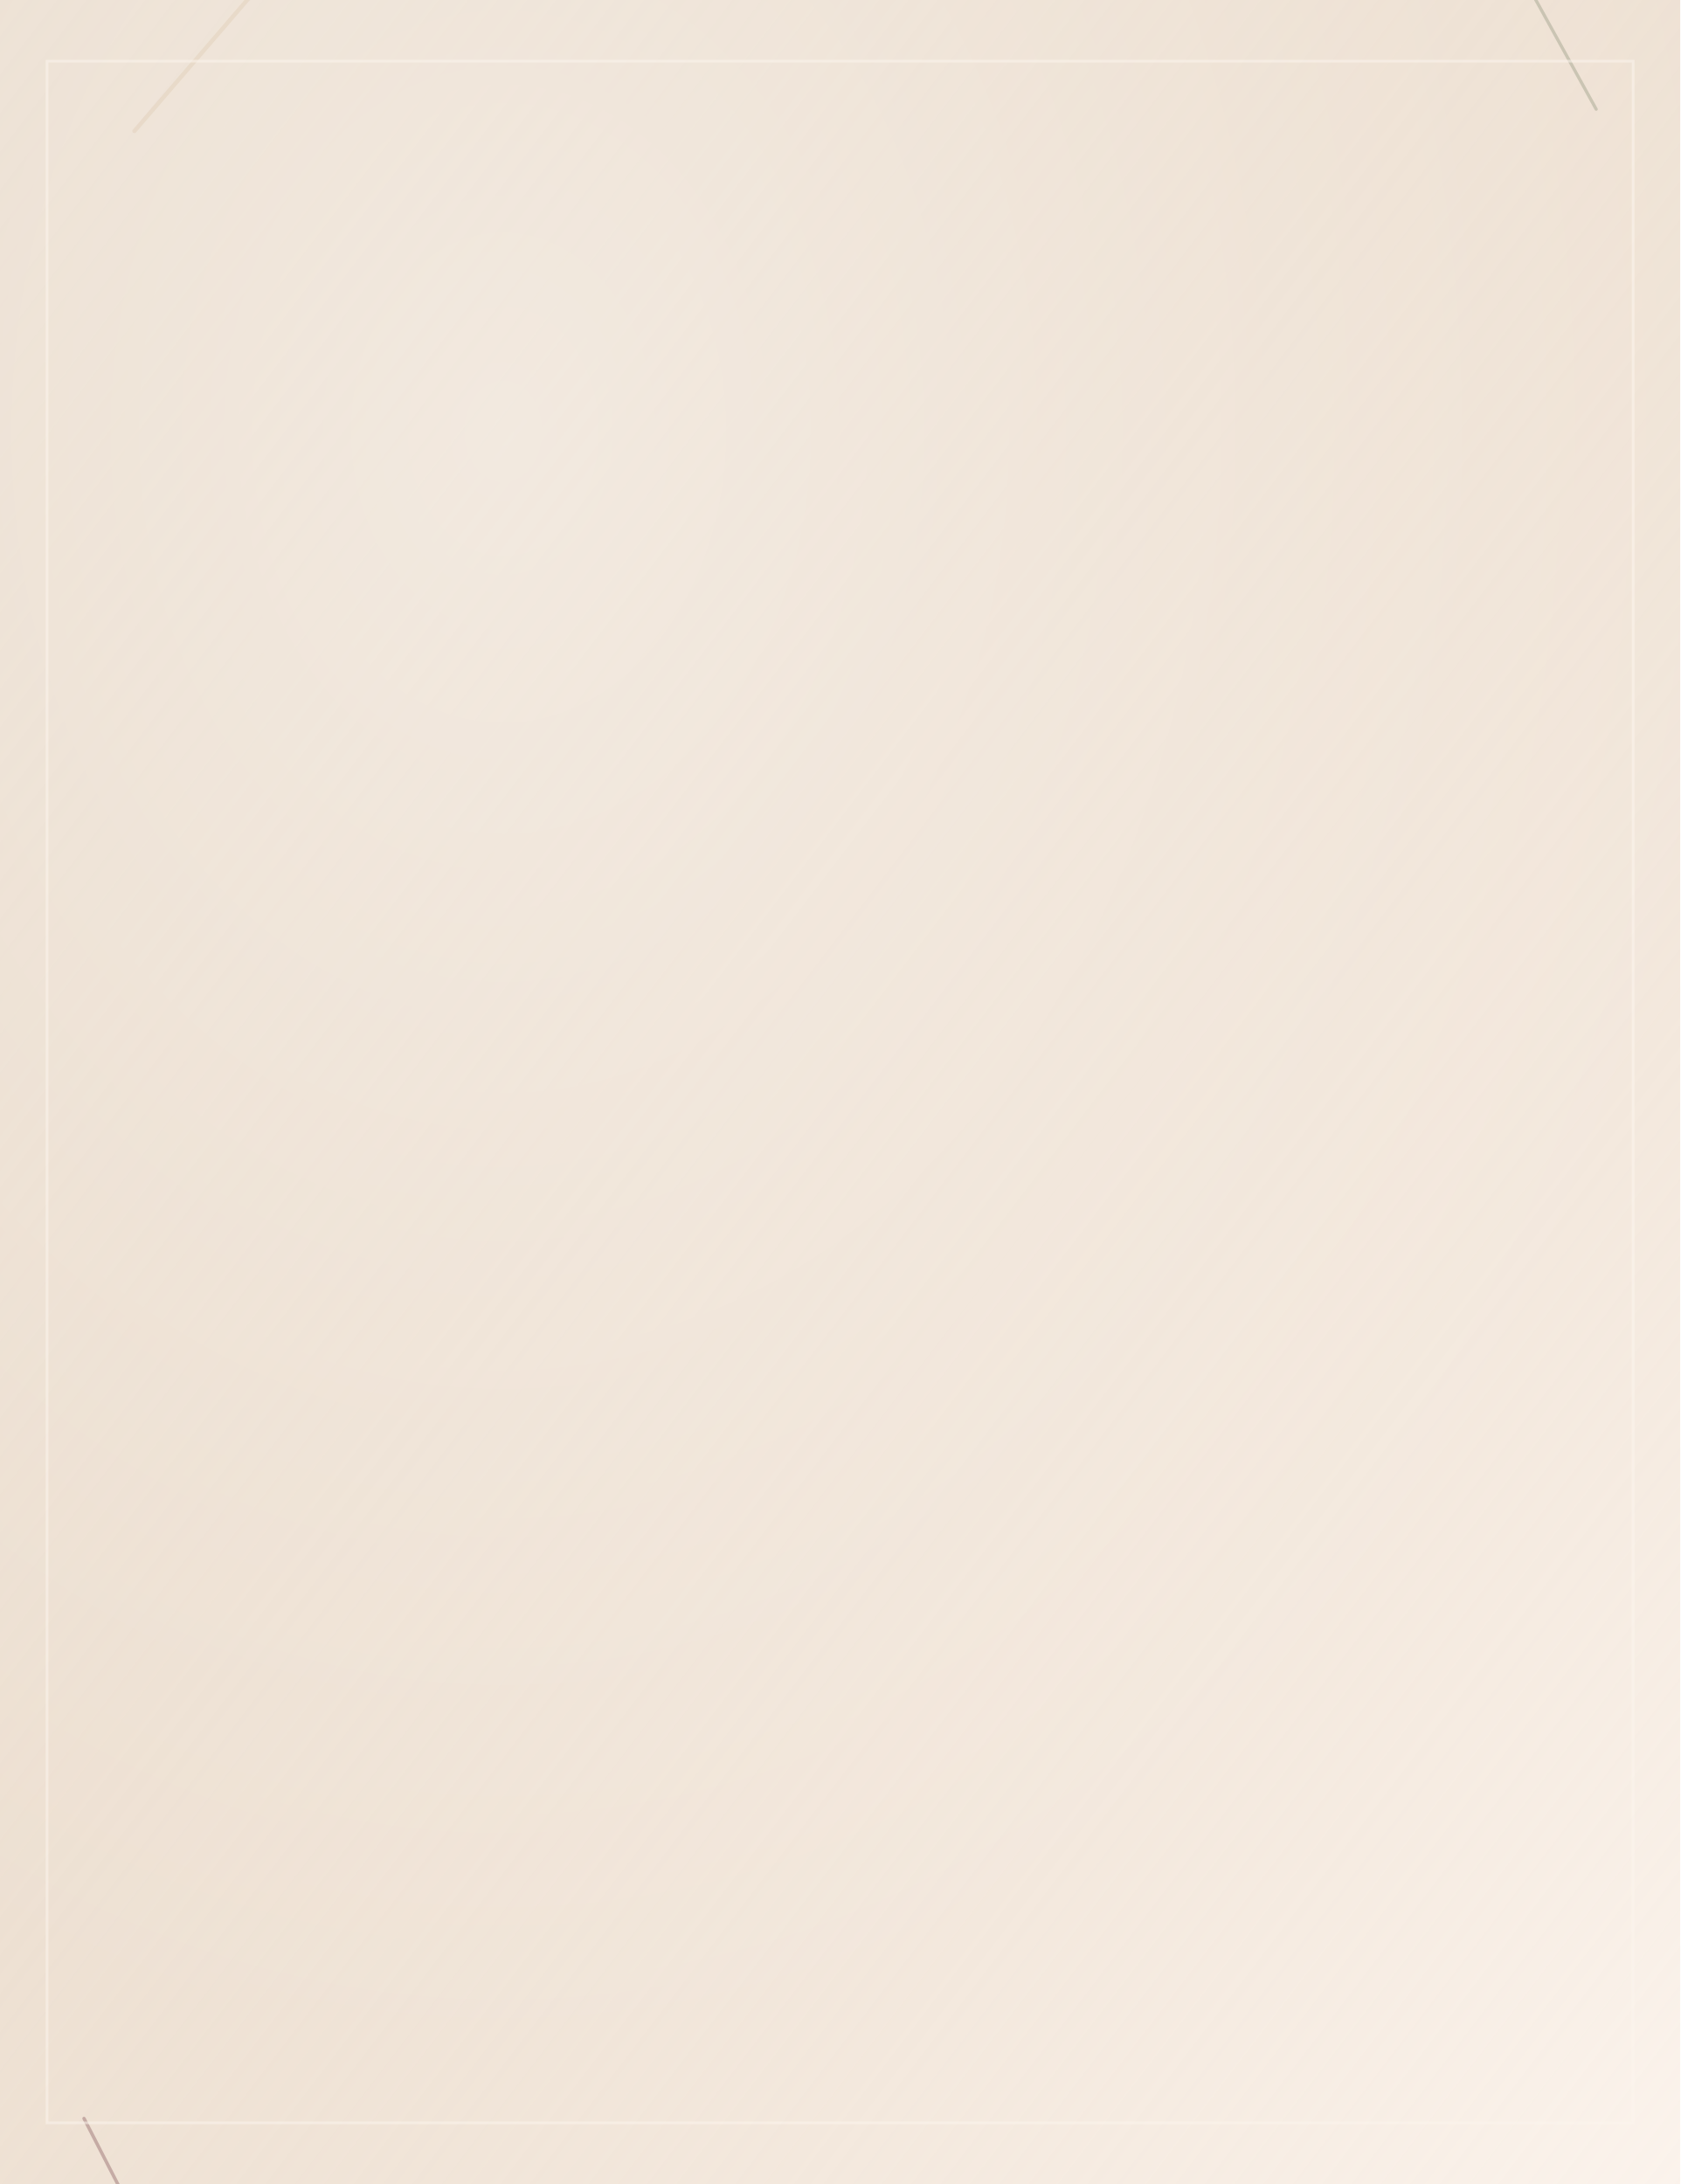
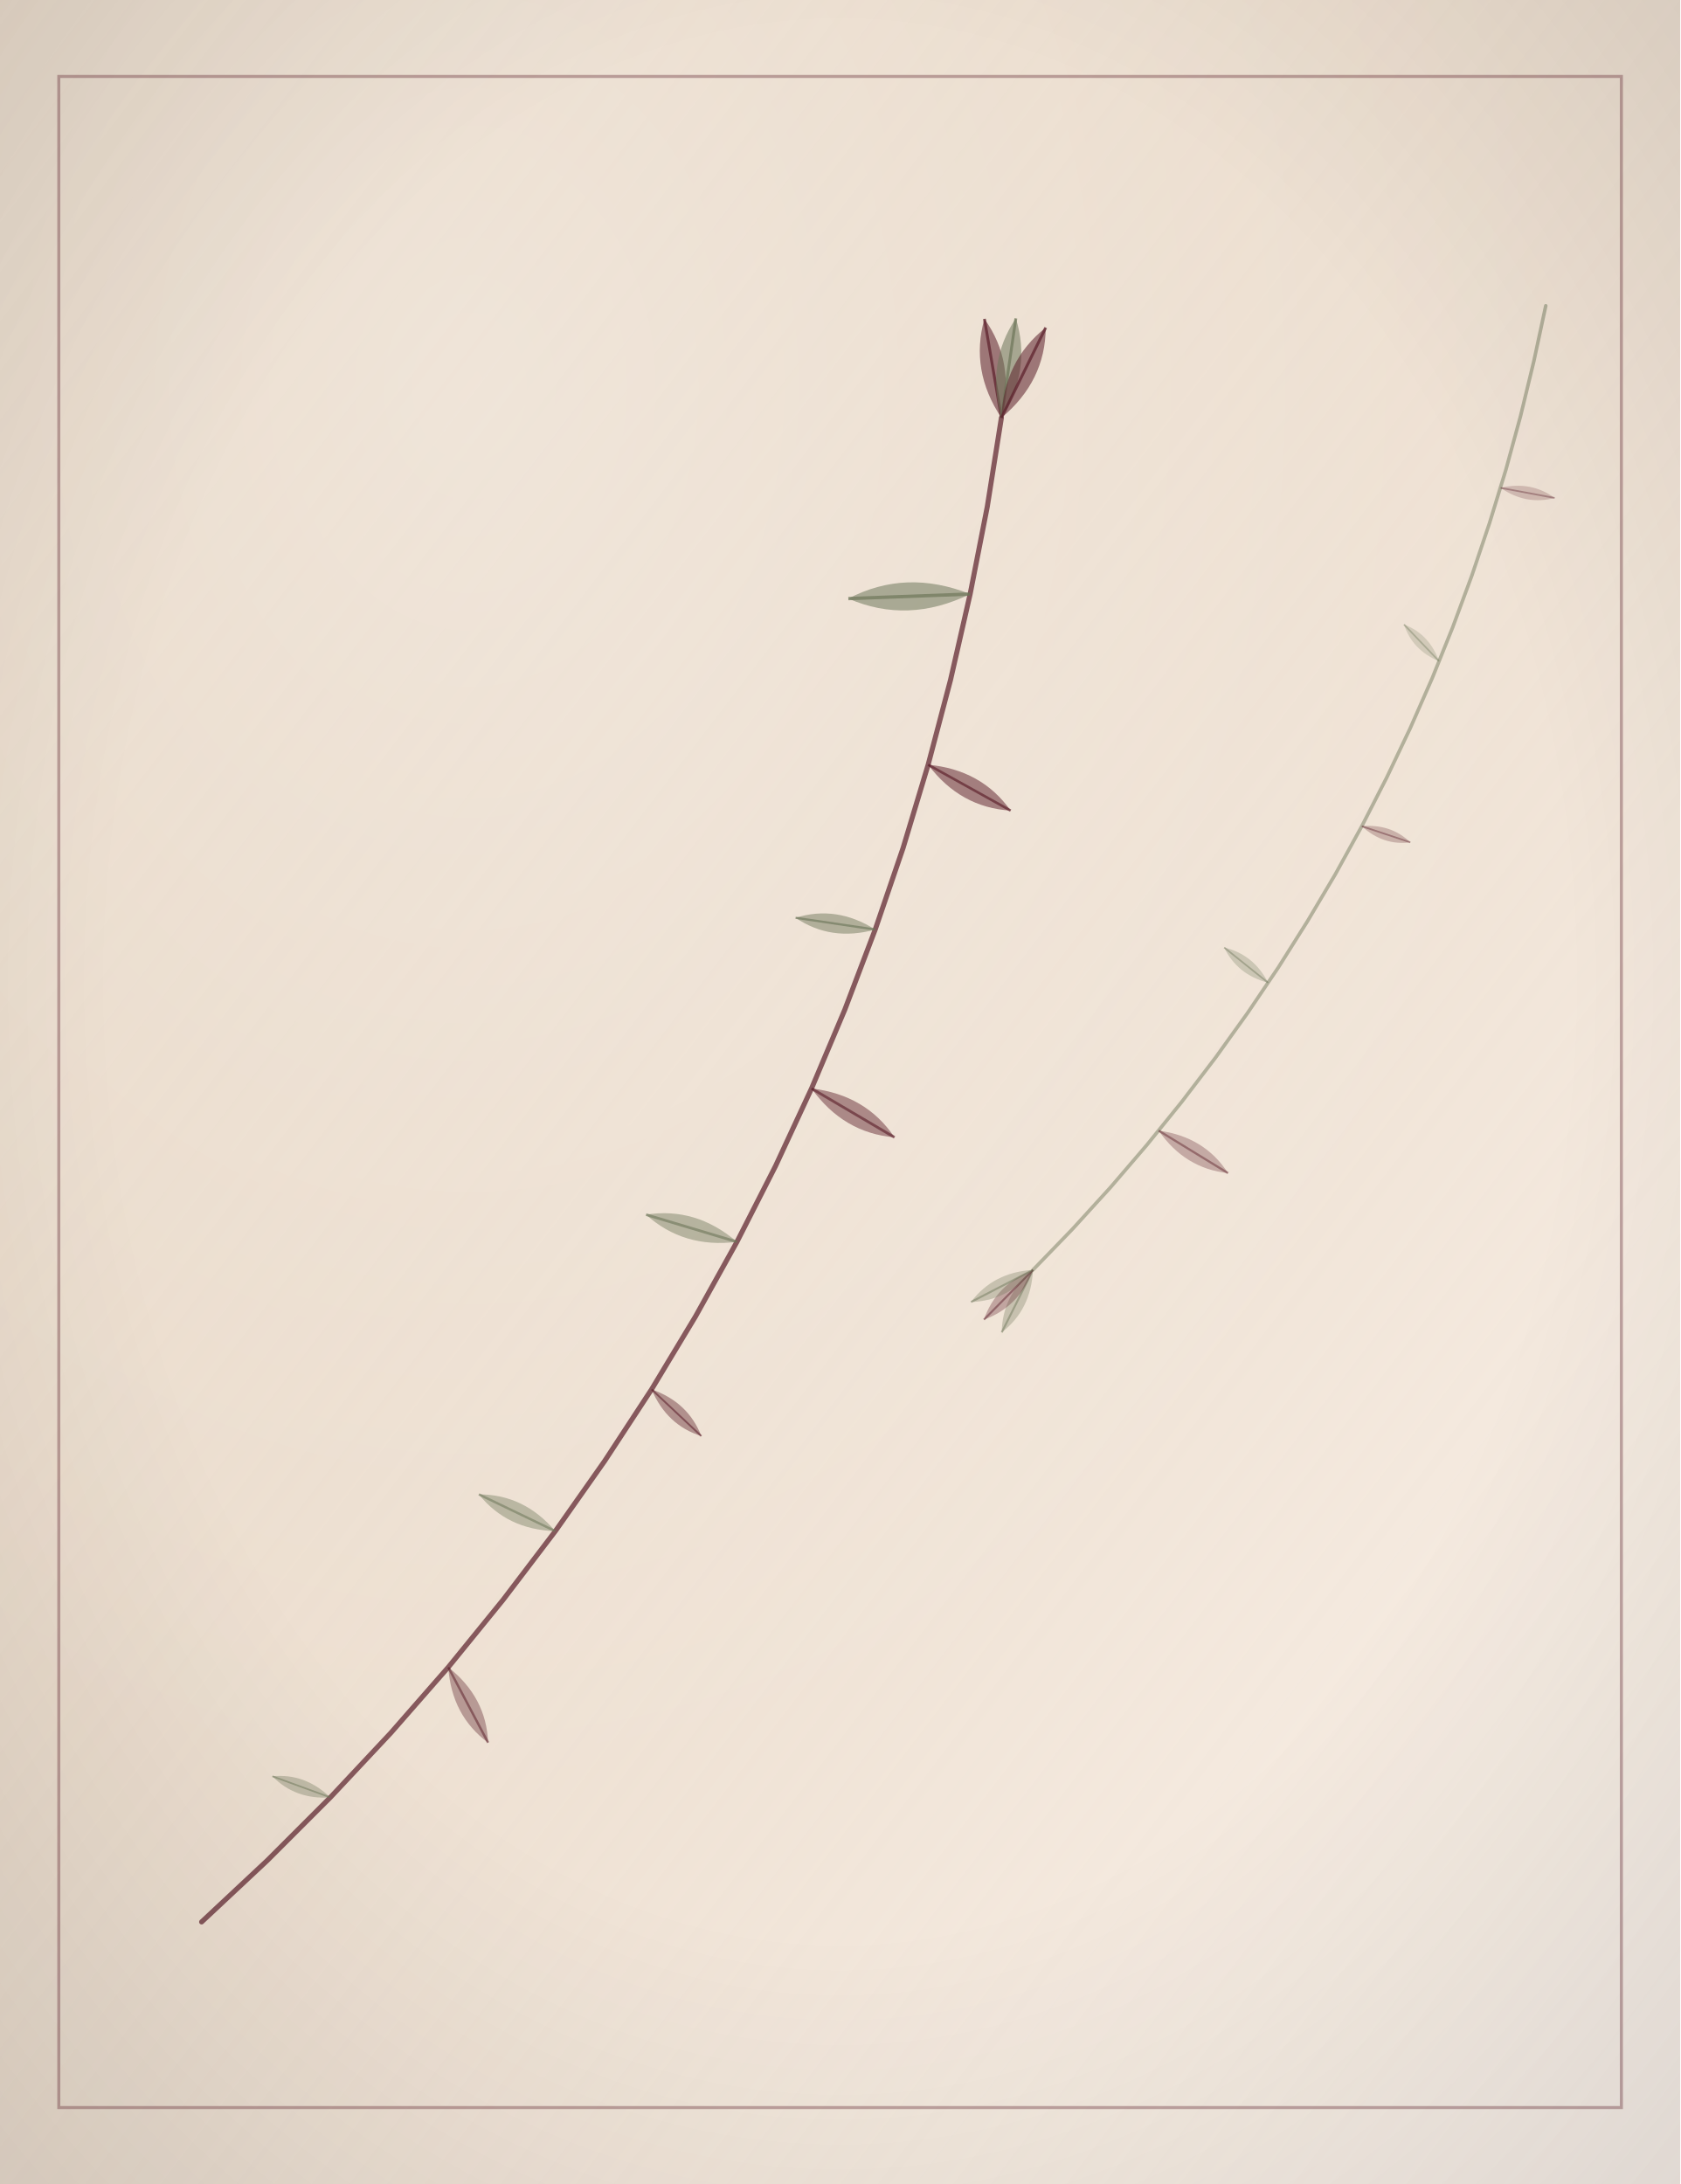
<svg xmlns="http://www.w3.org/2000/svg" viewBox="0 0 1000 1300" width="1000" height="1300" role="img" aria-label="Decorative botanical placeholder">
  <defs>
    <linearGradient id="g15" x1="0%" y1="0%" x2="100%" y2="100%">
-       <stop offset="0%" stop-color="#D8BFA3" stop-opacity="0.55" />
+       <stop offset="0%" stop-color="#D8BFA3" stop-opacity="0.65" />
      <stop offset="100%" stop-color="#FBF3EC" stop-opacity="1" />
    </linearGradient>
-     <radialGradient id="rg15" cx="30%" cy="20%" r="75%">
-       <stop offset="0%" stop-color="#FFFFFF" stop-opacity="0.35" />
+     <radialGradient id="vg15" cx="50%" cy="45%" r="72%">
+       <stop offset="60%" stop-color="#000000" stop-opacity="0" />
+       <stop offset="100%" stop-color="#000000" stop-opacity="0.10" />
+     </radialGradient>
+     <radialGradient id="hg15" cx="28%" cy="18%" r="65%">
+       <stop offset="0%" stop-color="#FFFFFF" stop-opacity="0.30" />
      <stop offset="100%" stop-color="#FFFFFF" stop-opacity="0" />
    </radialGradient>
  </defs>
  <rect width="1000" height="1300" fill="url(#g15)" />
-   <rect width="1000" height="1300" fill="url(#rg15)" />
-   <line x1="50.0" y1="1261.0" x2="386.7" y2="1915.5" stroke="#5B1F2A" stroke-width="2.0" stroke-opacity="0.28" stroke-linecap="round" />
-   <path d="M106.1,1370.1 Q121.5,1363.9 127.9,1348.5 Q112.5,1354.7 106.1,1370.1 Z" fill="#5B1F2A" fill-opacity="0.18" />
-   <path d="M162.2,1479.2 Q141.2,1475.0 123.5,1487.0 Q144.5,1491.2 162.2,1479.2 Z" fill="#5B1F2A" fill-opacity="0.20" />
-   <path d="M218.3,1588.3 Q237.9,1584.6 249.0,1568.0 Q229.4,1571.7 218.3,1588.3 Z" fill="#5B1F2A" fill-opacity="0.22" />
-   <path d="M274.4,1697.4 Q259.3,1696.8 248.2,1707.2 Q263.4,1707.8 274.4,1697.4 Z" fill="#5B1F2A" fill-opacity="0.24" />
-   <path d="M330.5,1806.4 Q350.0,1802.5 360.8,1785.9 Q341.4,1789.8 330.5,1806.4 Z" fill="#5B1F2A" fill-opacity="0.26" />
-   <path d="M386.7,1915.5 Q388.5,1935.1 403.4,1948.0 Q401.5,1928.4 386.7,1915.5 Z" fill="#5B1F2A" fill-opacity="0.28" />
-   <line x1="950.0" y1="65.0" x2="616.0" y2="-539.4" stroke="#6D7659" stroke-width="1.9" stroke-opacity="0.28" stroke-linecap="round" />
-   <path d="M894.3,-35.7 Q875.9,-28.9 867.8,-10.9 Q886.3,-17.7 894.3,-35.7 Z" fill="#6D7659" fill-opacity="0.18" />
-   <path d="M838.7,-136.5 Q858.6,-138.5 871.1,-154.1 Q851.2,-152.1 838.7,-136.5 Z" fill="#6D7659" fill-opacity="0.20" />
-   <path d="M783.0,-237.2 Q770.6,-232.0 765.6,-219.6 Q778.0,-224.7 783.0,-237.2 Z" fill="#6D7659" fill-opacity="0.22" />
-   <path d="M727.3,-337.9 Q746.0,-334.6 761.5,-345.7 Q742.8,-349.0 727.3,-337.9 Z" fill="#6D7659" fill-opacity="0.24" />
-   <path d="M671.6,-438.7 Q651.7,-435.2 640.2,-418.5 Q660.2,-422.0 671.6,-438.7 Z" fill="#6D7659" fill-opacity="0.26" />
-   <path d="M616.0,-539.4 Q613.7,-557.7 599.4,-569.4 Q601.7,-551.1 616.0,-539.4 Z" fill="#6D7659" fill-opacity="0.28" />
-   <line x1="80.0" y1="78.0" x2="670.2" y2="-607.8" stroke="#D8BFA3" stroke-width="2.5" stroke-opacity="0.28" stroke-linecap="round" />
-   <path d="M178.4,-36.3 Q166.5,-55.7 144.4,-60.8 Q156.2,-41.4 178.4,-36.3 Z" fill="#D8BFA3" fill-opacity="0.18" />
-   <path d="M276.7,-150.6 Q279.6,-127.3 298.3,-113.1 Q295.4,-136.3 276.7,-150.6 Z" fill="#D8BFA3" fill-opacity="0.20" />
-   <path d="M375.1,-264.9 Q363.3,-281.1 343.4,-284.0 Q355.3,-267.8 375.1,-264.9 Z" fill="#D8BFA3" fill-opacity="0.22" />
-   <path d="M473.5,-379.2 Q484.3,-354.7 509.3,-345.2 Q498.5,-369.7 473.5,-379.2 Z" fill="#D8BFA3" fill-opacity="0.24" />
-   <path d="M571.8,-493.5 Q558.9,-508.0 539.5,-509.0 Q552.4,-494.4 571.8,-493.5 Z" fill="#D8BFA3" fill-opacity="0.26" />
-   <path d="M670.2,-607.8 Q691.7,-618.9 699.5,-641.8 Q678.0,-630.6 670.2,-607.8 Z" fill="#D8BFA3" fill-opacity="0.28" />
-   <rect x="28.0" y="36.4" width="944.0" height="1227.2" fill="none" stroke="#FBF3EC" stroke-opacity="0.55" stroke-width="1.6" />
+   <rect width="1000" height="1300" fill="url(#hg15)" />
+   <path d="M120.0,1144.0 L159.1,1107.4 L196.6,1069.9 L232.5,1031.6 L266.8,992.4 L299.4,952.3 L330.5,911.4 L359.9,869.6 L387.8,827.0 L414.0,783.5 L438.6,739.2 L461.6,694.0 L483.0,647.9 L502.8,601.0 L520.9,553.3 L537.5,504.7 L552.4,455.2 L565.7,404.8 L577.4,353.6 L587.6,301.6 L596.0,248.7" fill="none" stroke="#5B1F2A" stroke-width="3.0" stroke-opacity="0.70" stroke-linecap="round" />
+   <path d="M196.6,1069.9 Q181.5,1055.4 162.1,1057.3 Q175.8,1071.3 196.6,1069.9 Z" fill="#6D7659" fill-opacity="0.35" />
+   <line x1="196.6" y1="1069.9" x2="162.1" y2="1057.3" stroke="#6D7659" stroke-opacity="0.50" stroke-width="1.0" />
+   <path d="M266.8,992.4 Q268.8,1021.2 290.5,1037.3 Q289.5,1010.3 266.8,992.4 Z" fill="#5B1F2A" fill-opacity="0.37" />
+   <line x1="266.8" y1="992.4" x2="290.5" y2="1037.3" stroke="#5B1F2A" stroke-opacity="0.52" stroke-width="1.4" />
+   <path d="M330.5,911.4 Q311.9,889.5 285.0,889.5 Q301.8,910.5 330.5,911.4 Z" fill="#6D7659" fill-opacity="0.40" />
+   <line x1="330.5" y1="911.4" x2="285.0" y2="889.5" stroke="#6D7659" stroke-opacity="0.55" stroke-width="1.4" />
+   <path d="M387.8,827.0 Q396.8,848.3 417.4,854.8 Q409.6,834.6 387.8,827.0 Z" fill="#5B1F2A" fill-opacity="0.42" />
+   <line x1="387.8" y1="827.0" x2="417.4" y2="854.8" stroke="#5B1F2A" stroke-opacity="0.57" stroke-width="1.1" />
+   <path d="M438.6,739.2 Q414.2,718.3 384.5,723.0 Q406.8,743.2 438.6,739.2 Z" fill="#6D7659" fill-opacity="0.44" />
+   <line x1="438.6" y1="739.2" x2="384.5" y2="723.0" stroke="#6D7659" stroke-opacity="0.59" stroke-width="1.6" />
+   <path d="M483.0,647.9 Q502.0,674.4 532.4,677.0 Q515.4,651.7 483.0,647.9 Z" fill="#5B1F2A" fill-opacity="0.46" />
+   <line x1="483.0" y1="647.9" x2="532.4" y2="677.0" stroke="#5B1F2A" stroke-opacity="0.61" stroke-width="1.6" />
+   <path d="M520.9,553.3 Q497.8,538.7 473.5,546.3 Q494.6,560.6 520.9,553.3 Z" fill="#6D7659" fill-opacity="0.48" />
+   <line x1="520.9" y1="553.3" x2="473.5" y2="546.3" stroke="#6D7659" stroke-opacity="0.63" stroke-width="1.3" />
+   <path d="M552.4,455.2 Q571.6,480.7 601.5,482.5 Q584.2,458.1 552.4,455.2 Z" fill="#5B1F2A" fill-opacity="0.51" />
+   <line x1="552.4" y1="455.2" x2="601.5" y2="482.5" stroke="#5B1F2A" stroke-opacity="0.66" stroke-width="1.5" />
+   <path d="M577.4,353.6 Q539.1,338.4 504.9,356.3 Q540.3,371.7 577.4,353.6 Z" fill="#6D7659" fill-opacity="0.53" />
+   <line x1="577.4" y1="353.6" x2="504.9" y2="356.3" stroke="#6D7659" stroke-opacity="0.68" stroke-width="2.0" />
+   <path d="M596.0,248.7 Q604.4,215.7 585.9,189.8 Q577.2,220.4 596.0,248.7 Z" fill="#5B1F2A" fill-opacity="0.55" />
+   <line x1="596.0" y1="248.7" x2="585.9" y2="189.8" stroke="#5B1F2A" stroke-opacity="0.70" stroke-width="1.7" />
+   <path d="M596.0,248.7 Q614.1,219.9 604.6,189.5 Q586.8,215.9 596.0,248.7 Z" fill="#6D7659" fill-opacity="0.55" />
+   <line x1="596.0" y1="248.7" x2="604.6" y2="189.5" stroke="#6D7659" stroke-opacity="0.70" stroke-width="1.7" />
+   <path d="M596.0,248.7 Q622.2,226.9 622.4,195.0 Q597.4,214.7 596.0,248.7 Z" fill="#5B1F2A" fill-opacity="0.55" />
+   <line x1="596.0" y1="248.7" x2="622.4" y2="195.0" stroke="#5B1F2A" stroke-opacity="0.70" stroke-width="1.7" />
+   <path d="M920.0,182.0 L912.9,215.0 L905.0,247.6 L896.2,279.8 L886.5,311.4 L876.0,342.6 L864.6,373.4 L852.4,403.7 L839.3,433.5 L825.3,462.9 L810.5,491.8 L794.8,520.3 L778.2,548.3 L760.8,575.9 L742.5,603.0 L723.4,629.6 L703.4,655.8 L682.6,681.5 L660.9,706.8 L638.3,731.6 L614.8,755.9" fill="none" stroke="#6D7659" stroke-width="2.1" stroke-opacity="0.47" stroke-linecap="round" />
+   <path d="M893.1,290.4 Q908.4,300.9 925.3,296.4 Q911.2,286.1 893.1,290.4 Z" fill="#5B1F2A" fill-opacity="0.21" />
+   <line x1="893.1" y1="290.4" x2="925.3" y2="296.4" stroke="#5B1F2A" stroke-opacity="0.36" stroke-width="1.0" />
+   <path d="M856.5,393.6 Q850.7,377.4 835.6,371.7 Q840.6,387.0 856.5,393.6 Z" fill="#6D7659" fill-opacity="0.23" />
+   <line x1="856.5" y1="393.6" x2="835.6" y2="371.7" stroke="#6D7659" stroke-opacity="0.38" stroke-width="1.0" />
+   <path d="M810.5,491.8 Q823.3,503.5 839.4,501.4 Q827.7,490.2 810.5,491.8 Z" fill="#5B1F2A" fill-opacity="0.26" />
+   <line x1="810.5" y1="491.8" x2="839.4" y2="501.4" stroke="#5B1F2A" stroke-opacity="0.41" stroke-width="1.0" />
+   <path d="M754.8,585.0 Q746.0,568.0 728.6,564.0 Q736.3,580.1 754.8,585.0 Z" fill="#6D7659" fill-opacity="0.28" />
+   <line x1="754.8" y1="585.0" x2="728.6" y2="564.0" stroke="#6D7659" stroke-opacity="0.43" stroke-width="1.0" />
+   <path d="M689.6,673.0 Q705.3,695.6 730.9,698.3 Q716.9,676.6 689.6,673.0 Z" fill="#5B1F2A" fill-opacity="0.30" />
+   <line x1="689.6" y1="673.0" x2="730.9" y2="698.3" stroke="#5B1F2A" stroke-opacity="0.45" stroke-width="1.3" />
+   <path d="M614.8,755.9 Q596.5,770.9 596.2,793.1 Q613.7,779.6 614.8,755.9 Z" fill="#6D7659" fill-opacity="0.32" />
+   <line x1="614.8" y1="755.9" x2="596.2" y2="793.1" stroke="#6D7659" stroke-opacity="0.47" stroke-width="1.2" />
+   <path d="M614.8,755.9 Q592.8,764.5 585.6,785.5 Q606.5,778.0 614.8,755.9 Z" fill="#5B1F2A" fill-opacity="0.32" />
+   <line x1="614.8" y1="755.9" x2="585.6" y2="785.5" stroke="#5B1F2A" stroke-opacity="0.47" stroke-width="1.2" />
+   <path d="M614.8,755.9 Q591.2,757.3 577.9,775.0 Q600.0,774.4 614.8,755.9 Z" fill="#6D7659" fill-opacity="0.32" />
+   <line x1="614.8" y1="755.9" x2="577.9" y2="775.0" stroke="#6D7659" stroke-opacity="0.47" stroke-width="1.2" />
+   <rect width="1000" height="1300" fill="url(#vg15)" />
+   <rect x="35.0" y="45.5" width="930.0" height="1209.0" fill="none" stroke="#5B1F2A" stroke-opacity="0.35" stroke-width="1.8" />
</svg>
